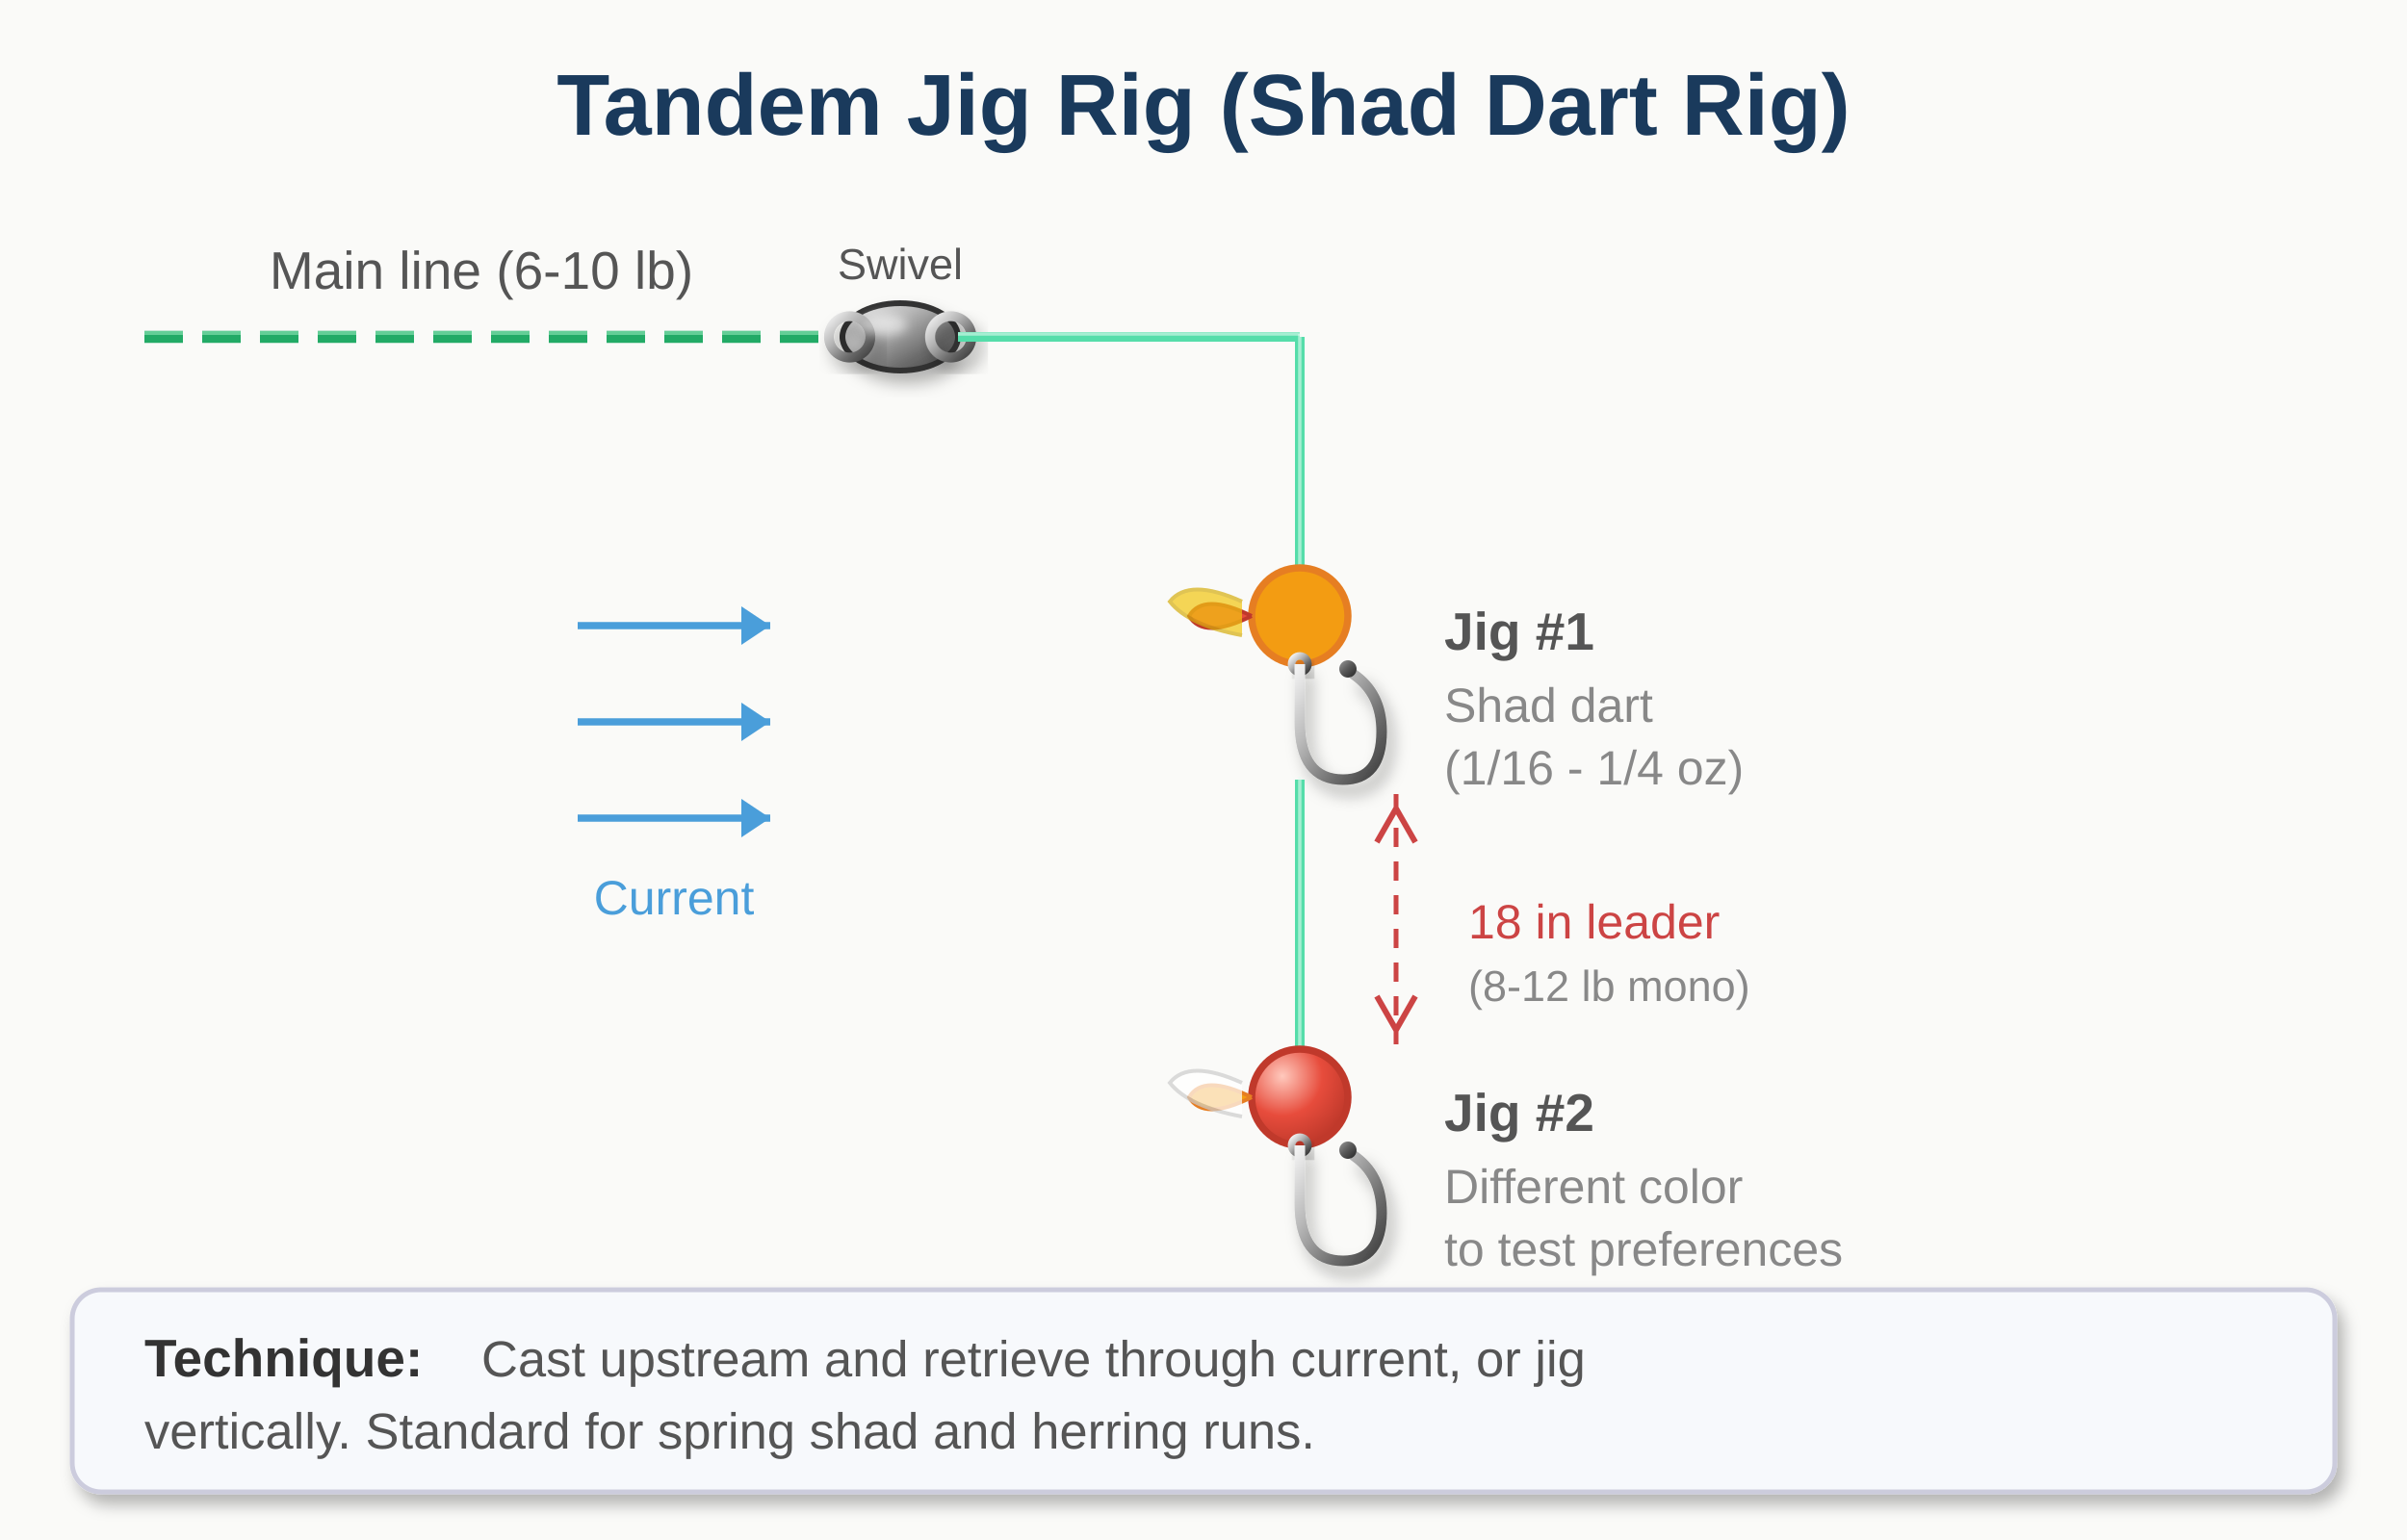
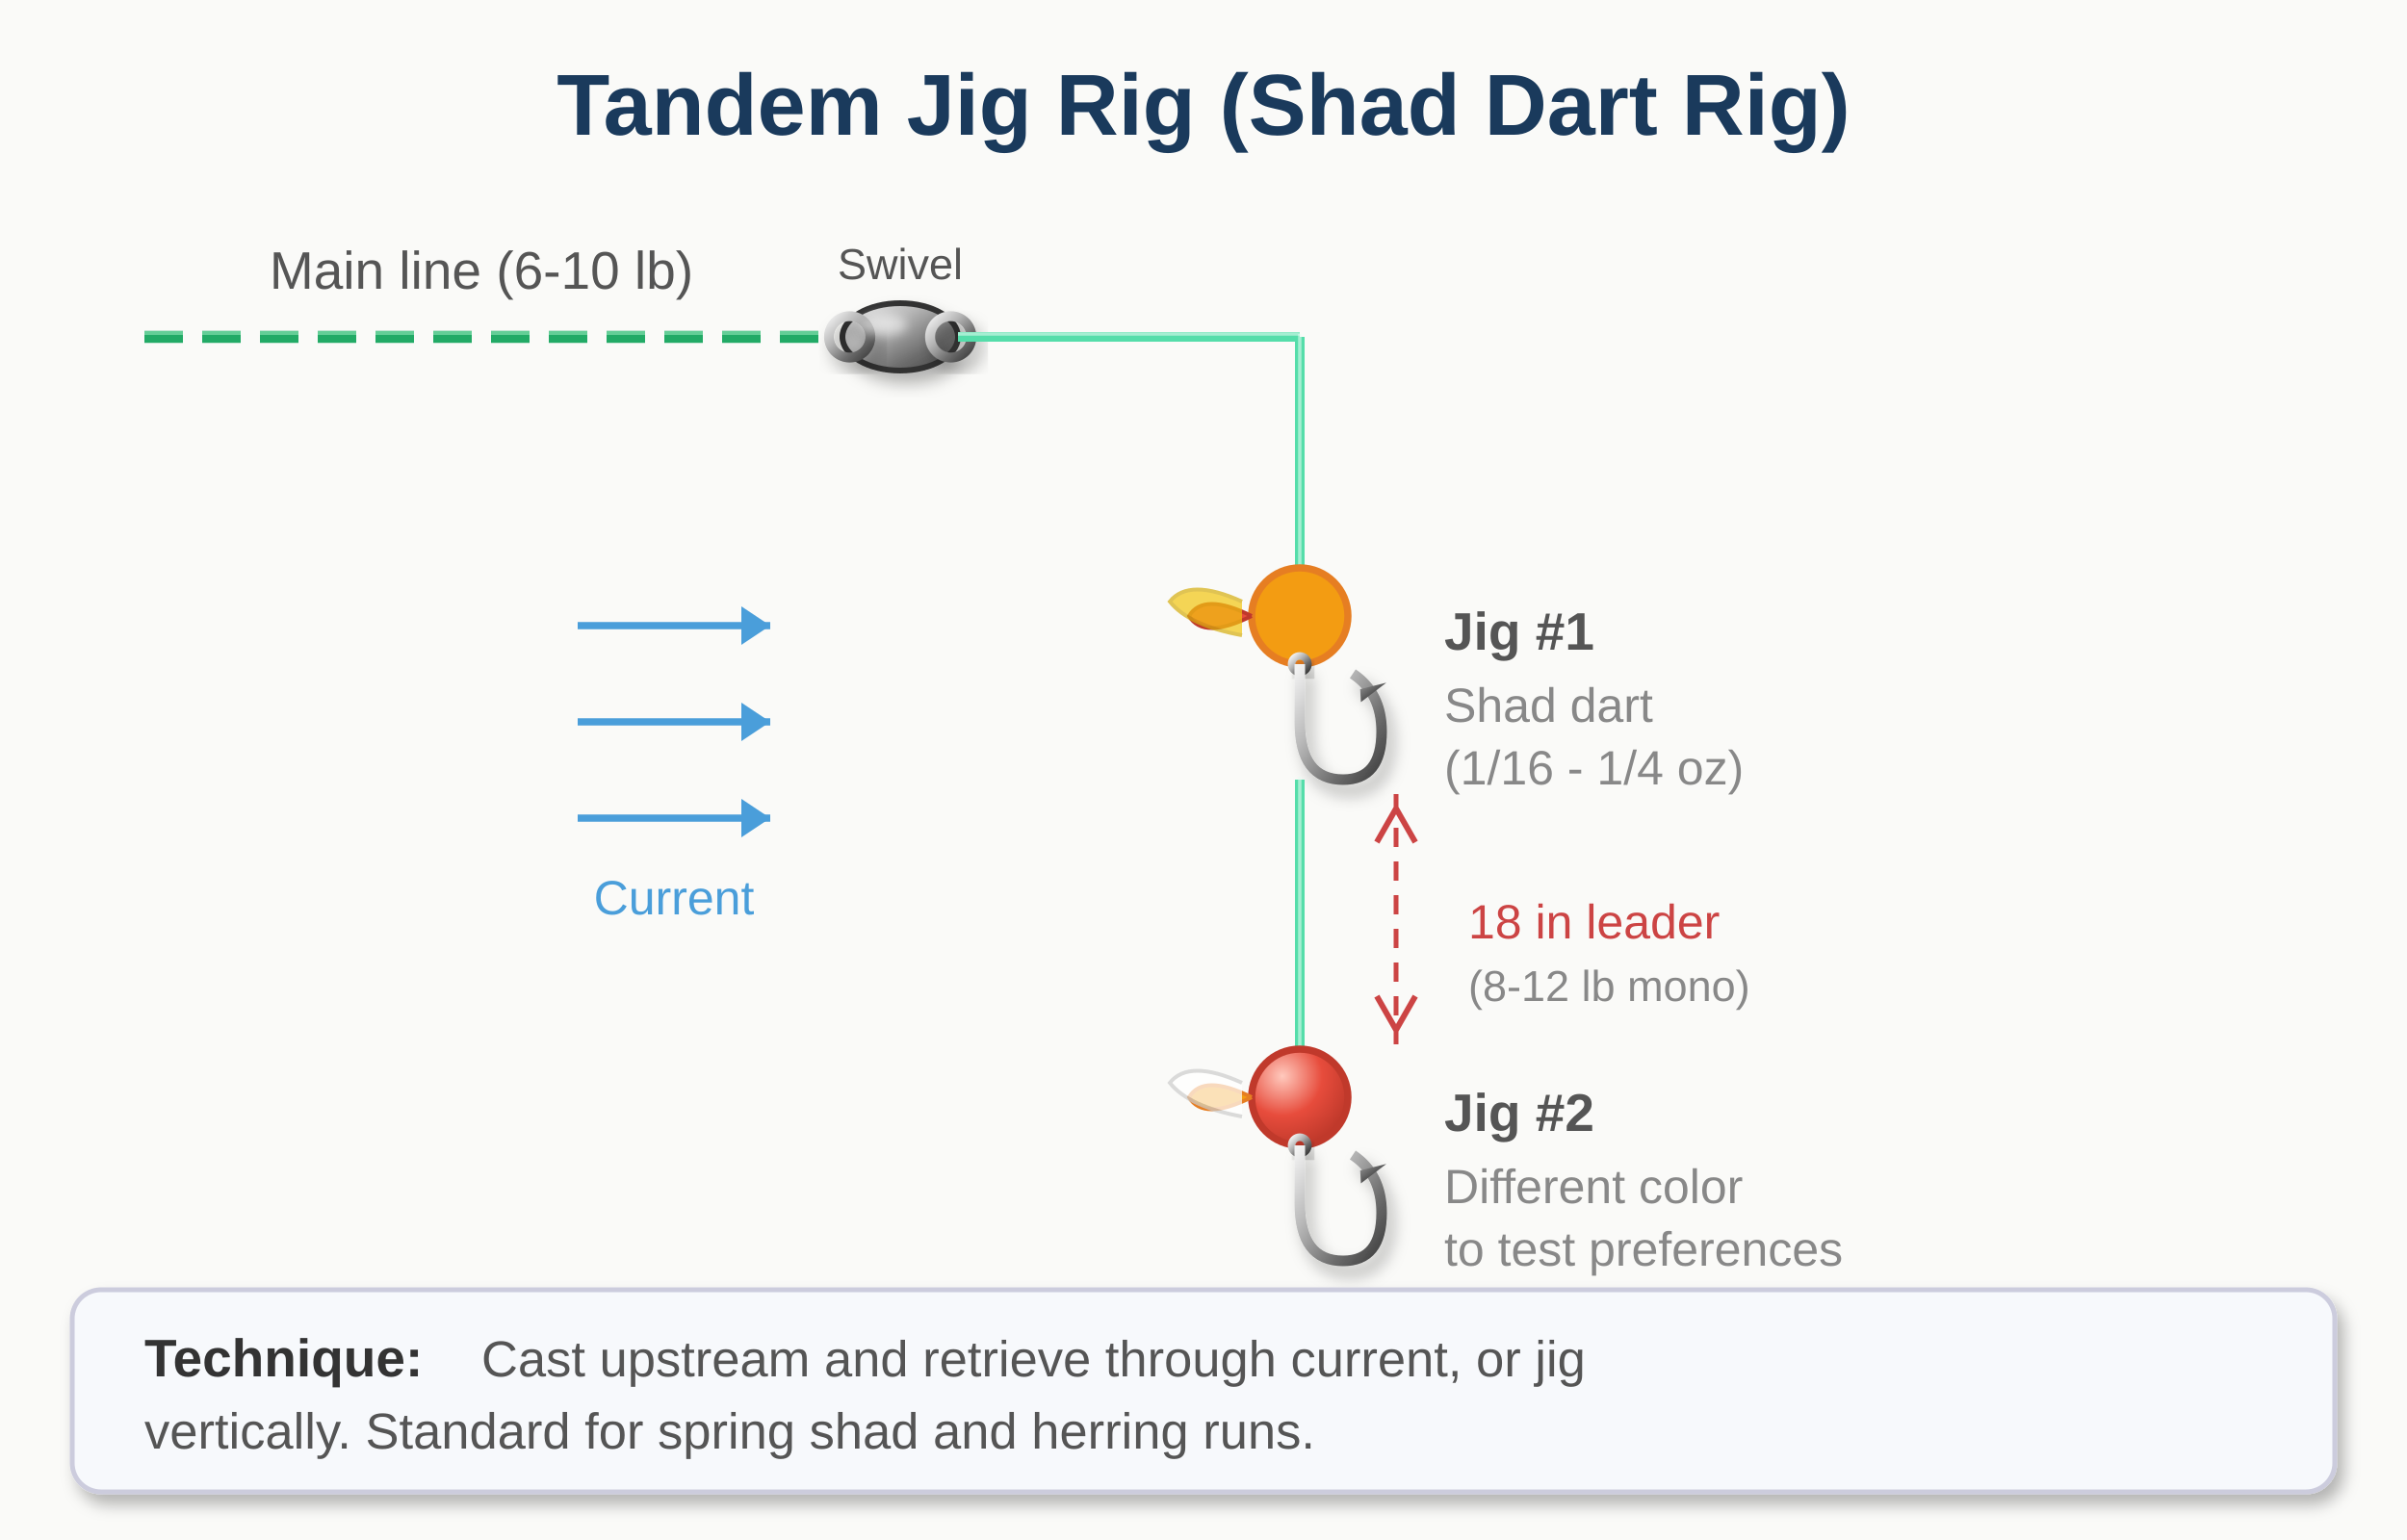
<svg xmlns="http://www.w3.org/2000/svg" viewBox="0 0 500 320" font-family="Arial, sans-serif">
  <rect x="0" y="0" width="500" height="320" fill="#FAFAF8" />
  <defs>
    <radialGradient id="beadGrad_e74c3c" cx="32%" cy="28%" r="75%">
      <stop offset="0%" stop-color="#ffc9bd" />
      <stop offset="55%" stop-color="#e74c3c" />
      <stop offset="100%" stop-color="#c0392b" />
    </radialGradient>
  </defs>
  <defs>
    <radialGradient id="baitGrad" cx="35%" cy="30%" r="75%">
      <stop offset="0%" stop-color="#ffe4c4" />
      <stop offset="45%" stop-color="#e8b48a" />
      <stop offset="100%" stop-color="#b5794a" />
    </radialGradient>
    <filter id="glossBlur" x="-60%" y="-60%" width="220%" height="220%">
      <feGaussianBlur stdDeviation="1.1" />
    </filter>
  </defs>
  <defs>
    <linearGradient id="steelGrad" x1="0%" y1="0%" x2="100%" y2="100%">
      <stop offset="0%" stop-color="#f2f2f2" />
      <stop offset="35%" stop-color="#b8b8b8" />
      <stop offset="70%" stop-color="#6e6e6e" />
      <stop offset="100%" stop-color="#3d3d3d" />
    </linearGradient>
    <linearGradient id="steelGradDark" x1="0%" y1="0%" x2="100%" y2="100%">
      <stop offset="0%" stop-color="#9a9a9a" />
      <stop offset="45%" stop-color="#5c5c5c" />
      <stop offset="100%" stop-color="#242424" />
    </linearGradient>
    <radialGradient id="leadGrad" cx="32%" cy="30%" r="75%">
      <stop offset="0%" stop-color="#e2e2e2" />
      <stop offset="35%" stop-color="#9a9a9a" />
      <stop offset="75%" stop-color="#5c5c5c" />
      <stop offset="100%" stop-color="#333333" />
    </radialGradient>
    <filter id="softShadow" x="-40%" y="-40%" width="180%" height="180%">
      <feDropShadow dx="1.4" dy="2.2" stdDeviation="1.6" flood-color="#000000" flood-opacity="0.28" />
    </filter>
  </defs>
  <text x="250" y="28" text-anchor="middle" font-size="18" font-weight="bold" fill="#1a3a5c">Tandem Jig Rig (Shad Dart Rig)</text>
  <line x1="30" y1="70" x2="170" y2="70" stroke="#2a6" stroke-width="2.5" stroke-dasharray="8,4" />
  <line x1="30" y1="69.2" x2="170" y2="69.2" stroke="#8fe6b8" stroke-width="0.80" stroke-dasharray="8,4" opacity="0.6" />
  <text x="100" y="60" text-anchor="middle" font-size="11" fill="#555">Main line (6-10 lb)</text>
  <ellipse cx="187.0" cy="70.0" rx="12.0" ry="7.0" fill="url(#steelGrad)" stroke="#333333" stroke-width="1.2" filter="url(#softShadow)" />
  <circle cx="176.5" cy="70.0" r="4.3" fill="none" stroke="url(#steelGrad)" stroke-width="2.06" filter="url(#softShadow)" />
  <circle cx="197.5" cy="70.0" r="4.3" fill="none" stroke="url(#steelGrad)" stroke-width="2.06" filter="url(#softShadow)" />
  <ellipse cx="183.6" cy="67.5" rx="4.8" ry="2.2" fill="#ffffff" opacity="0.55" filter="url(#glossBlur)" />
  <text x="187" y="58" text-anchor="middle" font-size="9" fill="#555">Swivel</text>
  <line x1="199" y1="70" x2="270" y2="70" stroke="#5da" stroke-width="2" />
  <line x1="199" y1="69.4" x2="270" y2="69.4" stroke="#e8fbf3" stroke-width="0.70" opacity="0.55" />
  <line x1="270" y1="70" x2="270" y2="120" stroke="#5da" stroke-width="2" />
  <line x1="270" y1="69.4" x2="270" y2="119.4" stroke="#e8fbf3" stroke-width="0.70" opacity="0.55" />
  <g transform="translate(255, 120)">
    <circle cx="15" cy="8" r="10" fill="#f39c12" stroke="#e67e22" stroke-width="1.5" />
    <circle cx="15" cy="18" r="1.7" fill="none" stroke="url(#steelGrad)" stroke-width="1.58" filter="url(#softShadow)" />
    <path d="M15 18 L15 30 Q15 42 24 42 Q32 42 32 32 Q32 24 26 20" fill="none" stroke="url(#steelGrad)" stroke-width="2.2" filter="url(#softShadow)" />
-     <circle cx="25" cy="19" r="1.8" fill="url(#steelGradDark)" />
+     <path d="M27.55 23.20 L32.99 21.85 L27.70 25.89 Z" fill="url(#steelGradDark)" />
    <path d="M5 8 Q-5 3 -8 8 Q-5 13 5 8" fill="#e74c3c" stroke="#c0392b" stroke-width="0.8" />
    <path d="M3 5 Q-8 0 -12 5 Q-8 10 3 12" fill="#f1c40f" stroke="#d4ac0d" stroke-width="0.8" opacity="0.7" />
    <text x="45" y="15" font-size="11" fill="#555" font-weight="bold">Jig #1</text>
    <text x="45" y="30" font-size="10" fill="#888">Shad dart</text>
    <text x="45" y="43" font-size="10" fill="#888">(1/16 - 1/4 oz)</text>
  </g>
  <line x1="270" y1="162" x2="270" y2="220" stroke="#5da" stroke-width="2" />
  <line x1="270" y1="161.4" x2="270" y2="219.4" stroke="#e8fbf3" stroke-width="0.70" opacity="0.55" />
  <line x1="290" y1="165" x2="290" y2="217" stroke="#c44" stroke-width="1" stroke-dasharray="4,3" />
  <path d="M290 168 L286 175 M290 168 L294 175" fill="none" stroke="#c44" stroke-width="1.2" />
  <path d="M290 214 L286 207 M290 214 L294 207" fill="none" stroke="#c44" stroke-width="1.2" />
  <text x="305" y="195" font-size="10" fill="#c44">18 in leader</text>
  <text x="305" y="208" font-size="9" fill="#888">(8-12 lb mono)</text>
  <g transform="translate(255, 220)">
    <circle cx="15" cy="8" r="10" fill="url(#beadGrad_e74c3c)" stroke="#c0392b" stroke-width="1.5" />
    <circle cx="15" cy="18" r="1.7" fill="none" stroke="url(#steelGrad)" stroke-width="1.58" filter="url(#softShadow)" />
    <path d="M15 18 L15 30 Q15 42 24 42 Q32 42 32 32 Q32 24 26 20" fill="none" stroke="url(#steelGrad)" stroke-width="2.2" filter="url(#softShadow)" />
-     <circle cx="25" cy="19" r="1.8" fill="url(#steelGradDark)" />
+     <path d="M27.55 23.20 L32.99 21.85 L27.70 25.89 Z" fill="url(#steelGradDark)" />
    <path d="M5 8 Q-5 3 -8 8 Q-5 13 5 8" fill="#f39c12" stroke="#e67e22" stroke-width="0.8" />
    <path d="M3 5 Q-8 0 -12 5 Q-8 10 3 12" fill="#fff" stroke="#ccc" stroke-width="0.8" opacity="0.7" />
    <text x="45" y="15" font-size="11" fill="#555" font-weight="bold">Jig #2</text>
    <text x="45" y="30" font-size="10" fill="#888">Different color</text>
    <text x="45" y="43" font-size="10" fill="#888">to test preferences</text>
  </g>
  <g transform="translate(120, 130)">
    <line x1="0" y1="0" x2="40" y2="0" stroke="#4a9eda" stroke-width="1.5" />
    <polygon points="40,0 34,-4 34,4" fill="#4a9eda" />
    <line x1="0" y1="20" x2="40" y2="20" stroke="#4a9eda" stroke-width="1.5" />
    <polygon points="40,20 34,16 34,24" fill="#4a9eda" />
    <line x1="0" y1="40" x2="40" y2="40" stroke="#4a9eda" stroke-width="1.5" />
    <polygon points="40,40 34,36 34,44" fill="#4a9eda" />
    <text x="20" y="60" text-anchor="middle" font-size="10" fill="#4a9eda">Current</text>
  </g>
  <rect x="15" y="268" width="470" height="42" rx="6" fill="#f7f9fc" stroke="#ccd" stroke-width="1" filter="url(#softShadow)" />
  <text x="30" y="286" font-size="11" fill="#333" font-weight="bold">Technique:</text>
  <text x="100" y="286" font-size="10.5" fill="#555">Cast upstream and retrieve through current, or jig</text>
  <text x="30" y="301" font-size="10.5" fill="#555">vertically. Standard for spring shad and herring runs.</text>
</svg>
